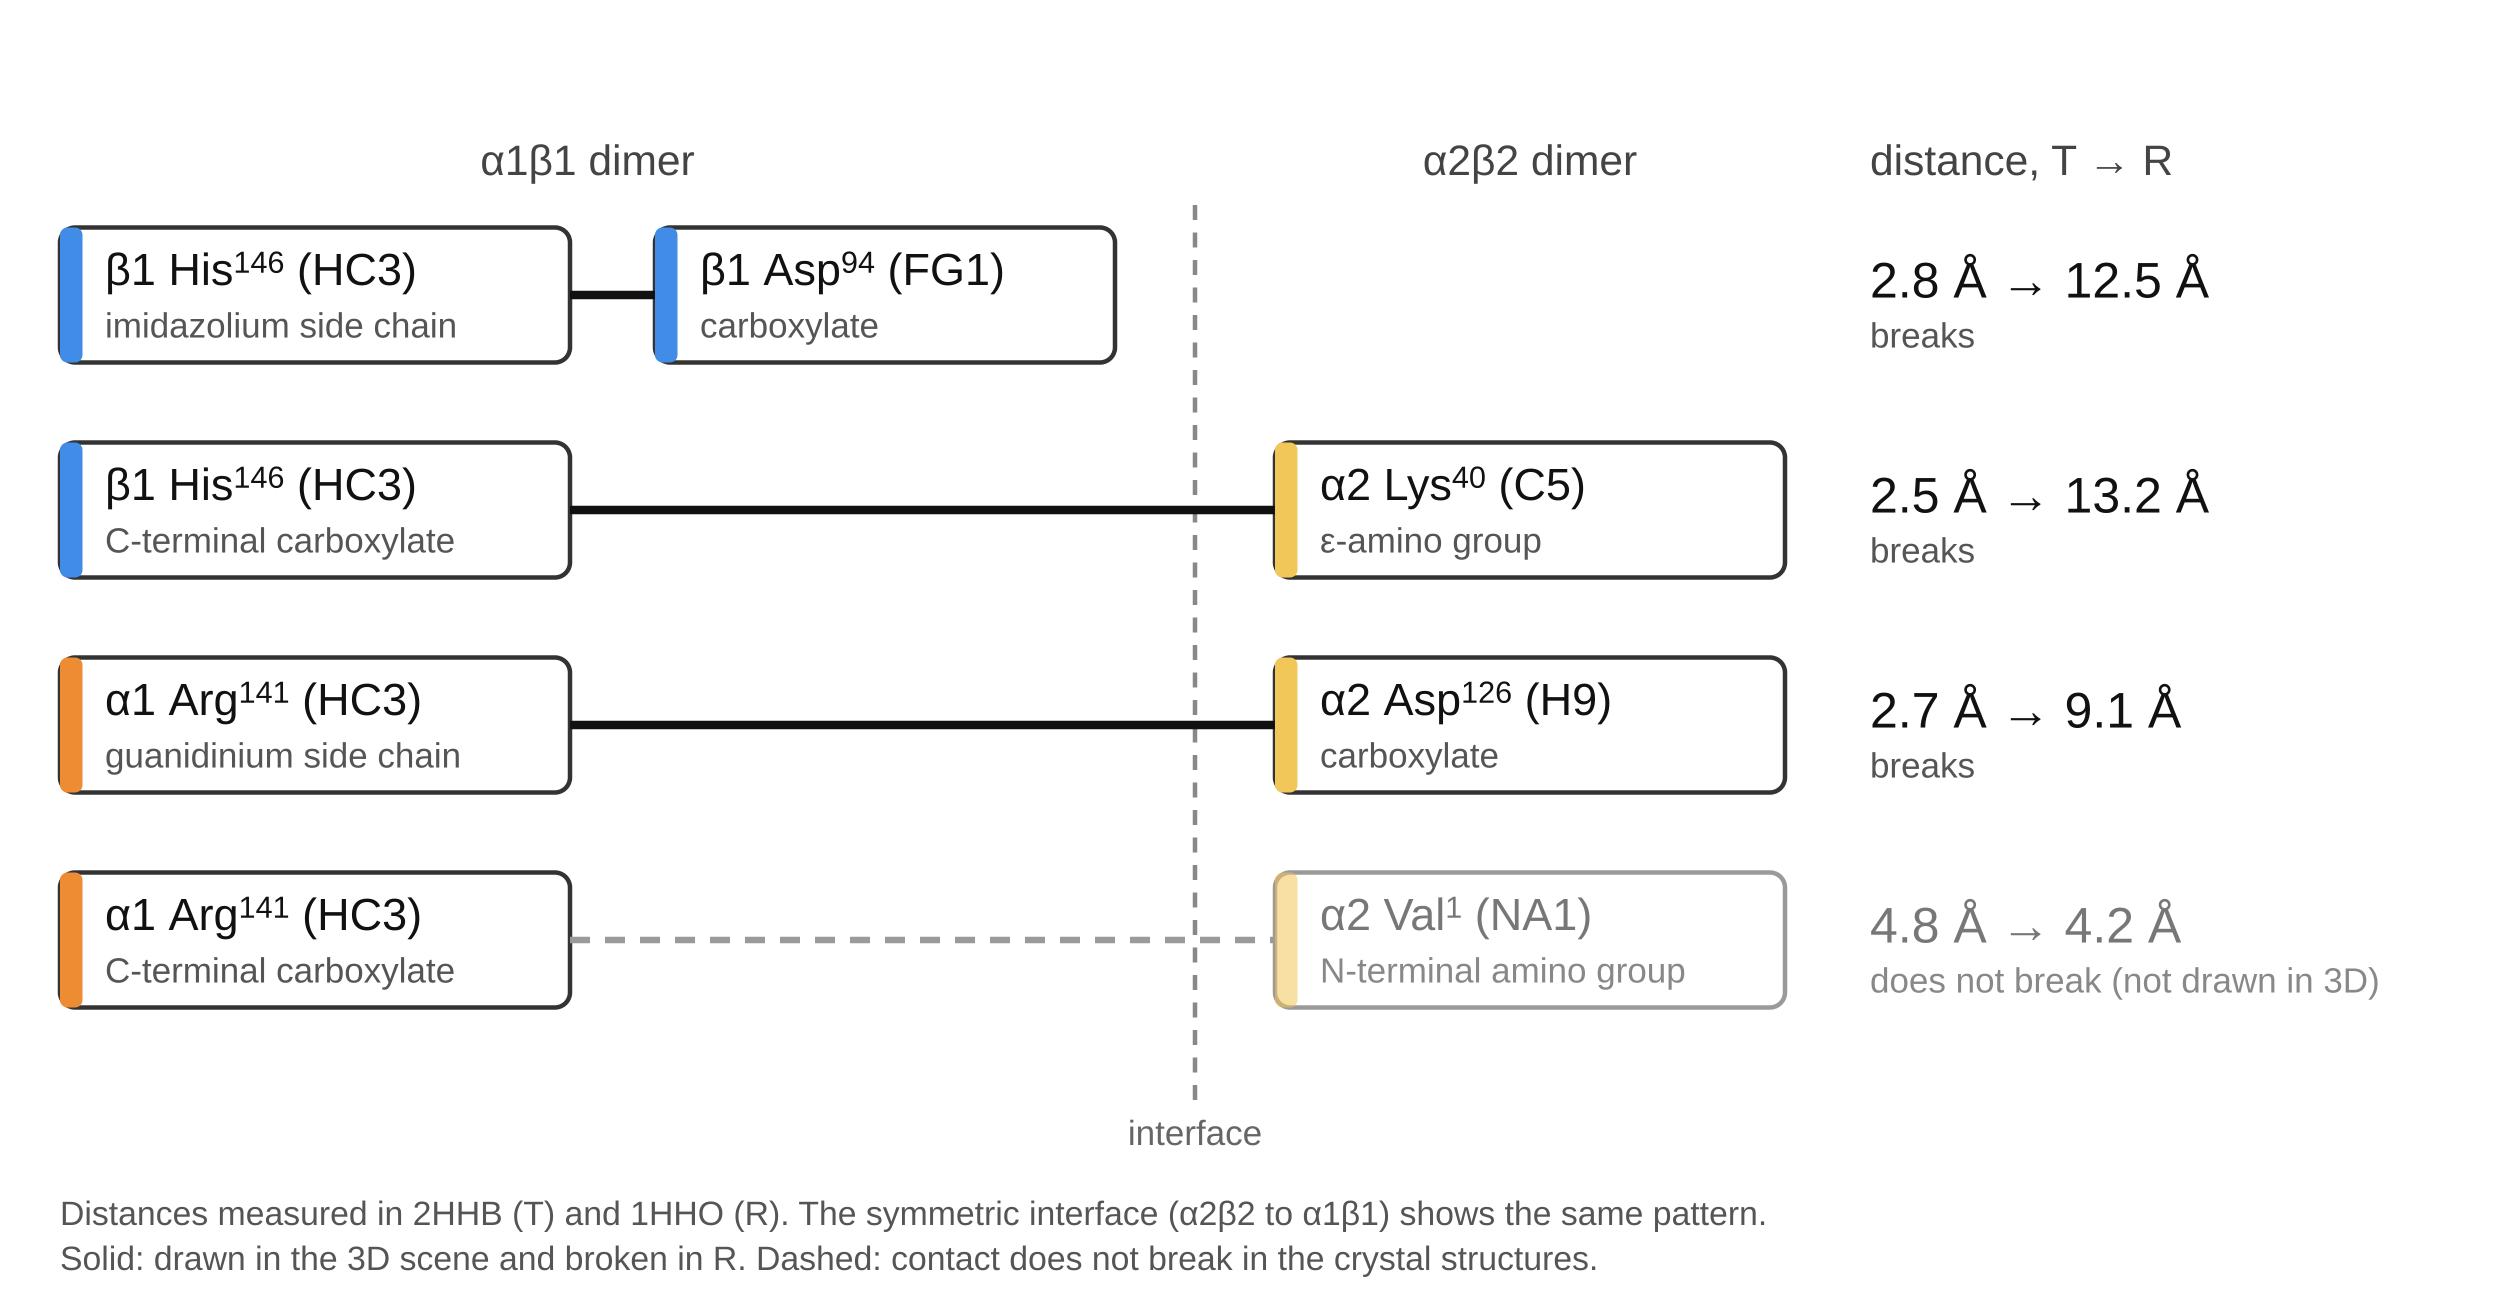
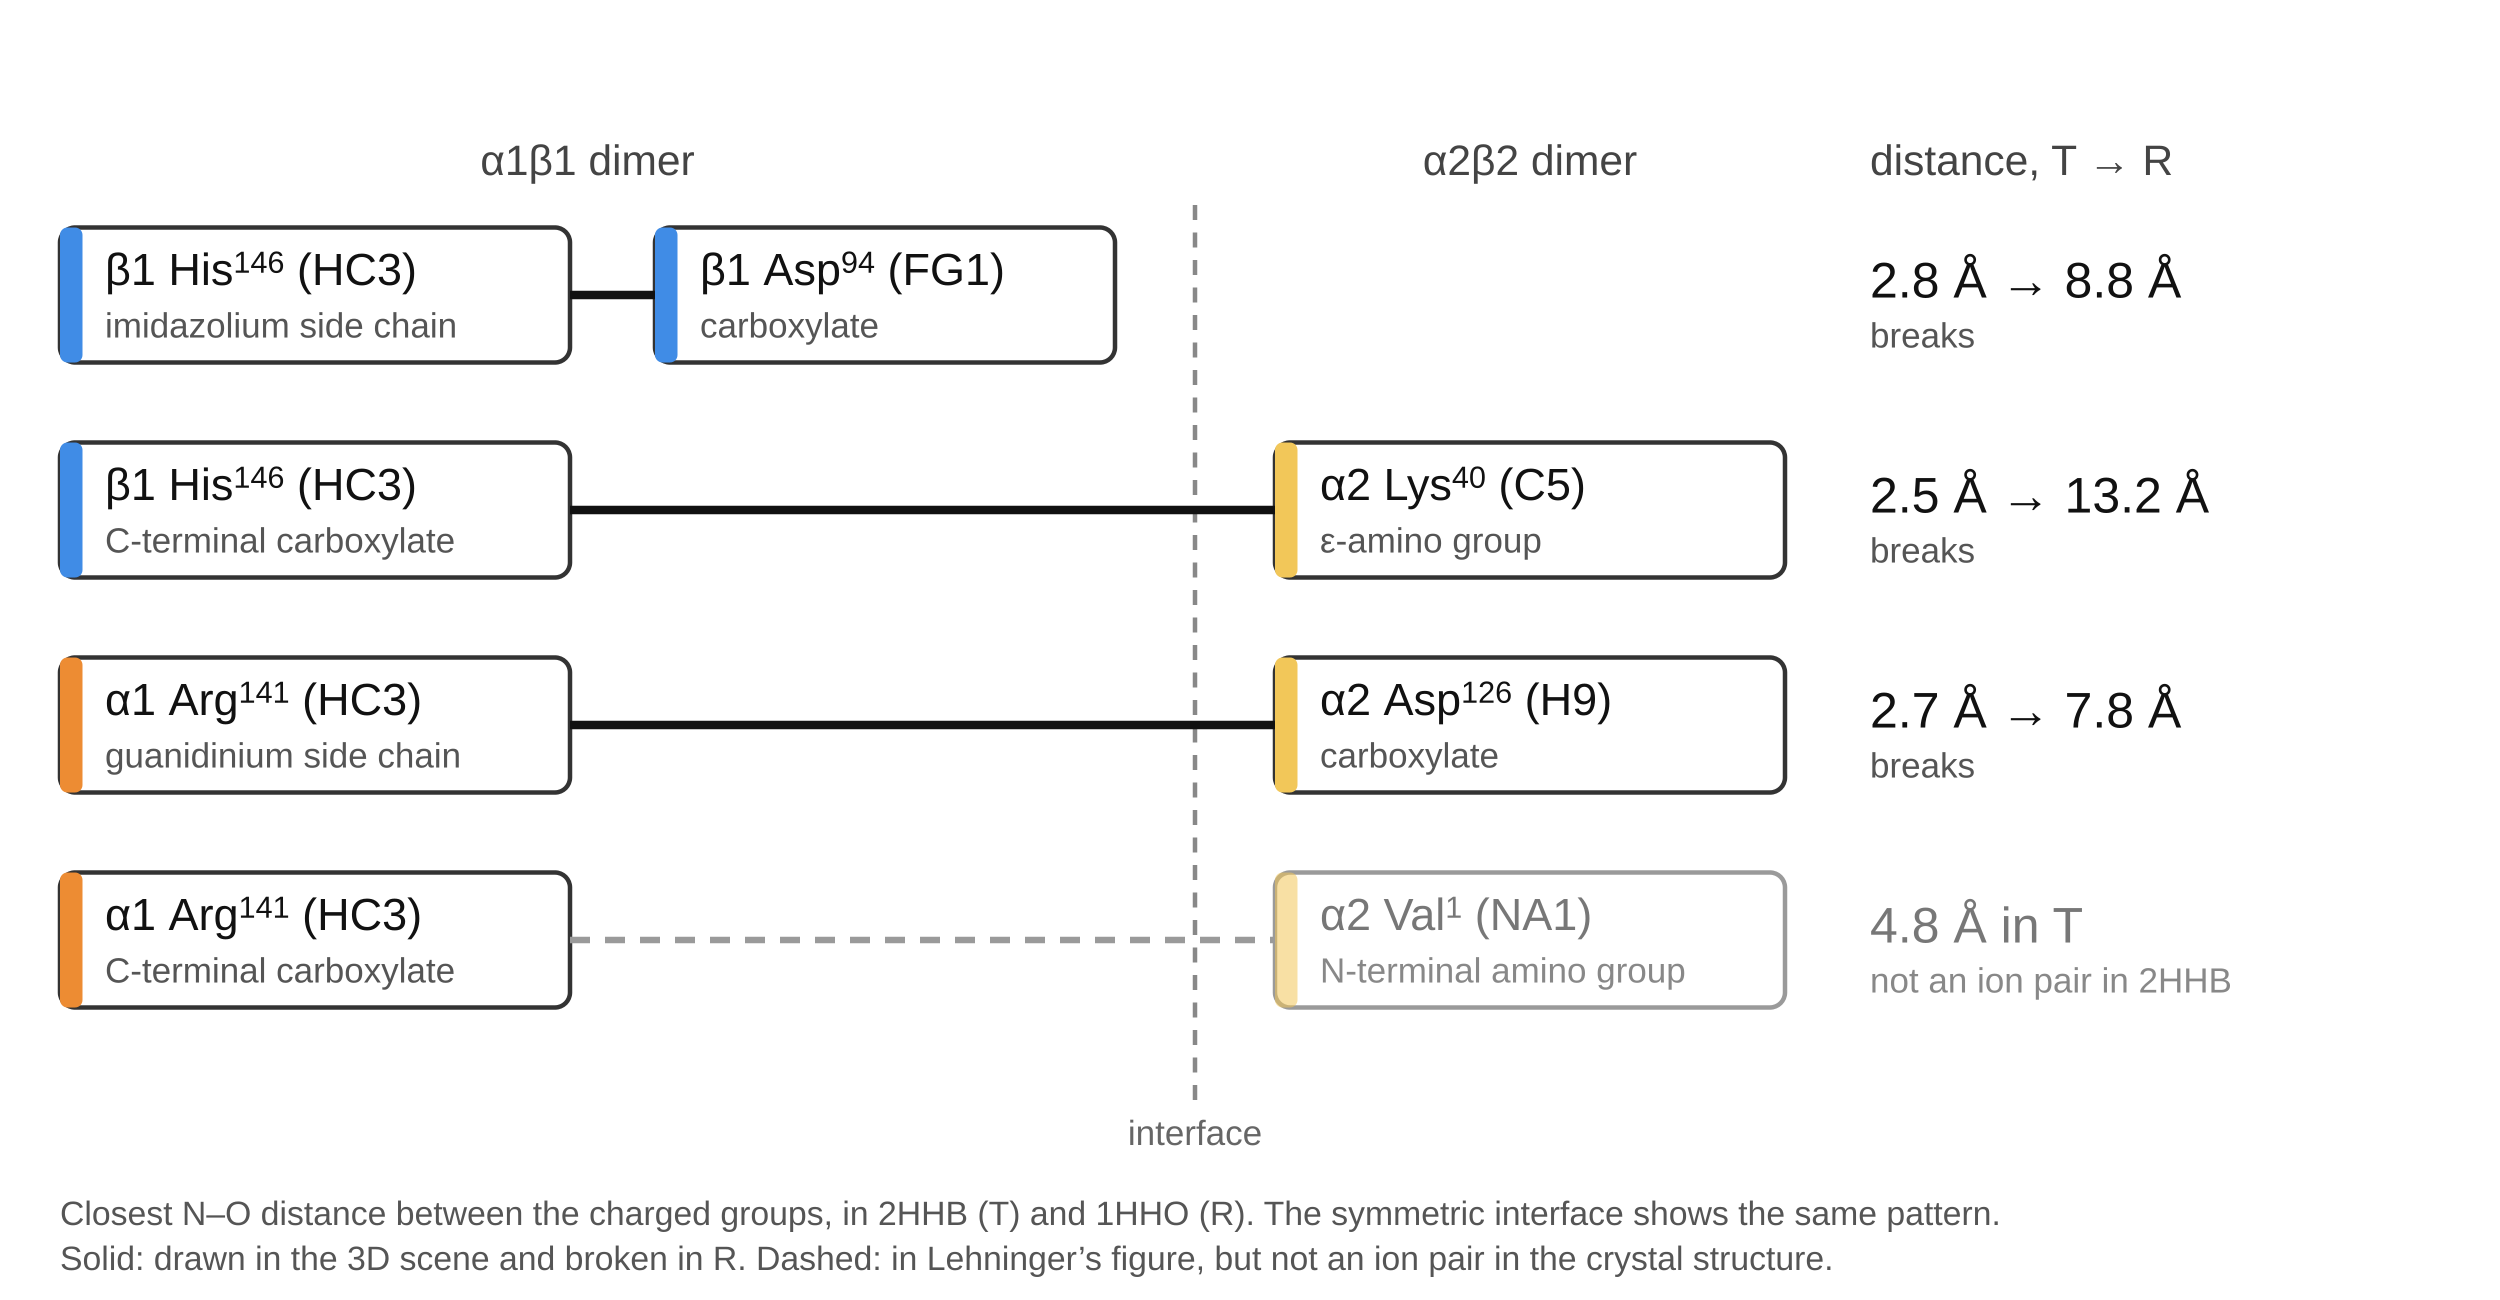
<svg xmlns="http://www.w3.org/2000/svg" viewBox="0 0 1000 520" width="1000" height="520" font-family="Arial, Helvetica, 'Liberation Sans', sans-serif">
  <rect x="0" y="0" width="1000" height="520" fill="#ffffff" />
  <text x="235.0" y="70" font-size="17" text-anchor="middle" fill="#444">α1β1 dimer</text>
  <text x="612.0" y="70" font-size="17" text-anchor="middle" fill="#444">α2β2 dimer</text>
  <text x="748" y="70" font-size="17" fill="#444">distance, T → R</text>
  <line x1="478" y1="82" x2="478" y2="442" stroke="#888" stroke-width="1.8" stroke-dasharray="6,5" />
  <text x="478" y="458" font-size="14" text-anchor="middle" fill="#666">interface</text>
  <rect x="24" y="91.0" width="204" height="54" rx="6" fill="#fff" stroke="#333" stroke-width="1.8" />
  <rect x="24" y="91.0" width="9" height="54" rx="3" fill="#408CE6" opacity="1" />
  <text x="42" y="114" font-size="18" fill="#111">β1 His<tspan baseline-shift="super" font-size="68%">146</tspan> (HC3)</text>
  <text x="42" y="135" font-size="14" fill="#555">imidazolium side chain</text>
  <rect x="262" y="91.0" width="184" height="54" rx="6" fill="#fff" stroke="#333" stroke-width="1.8" />
  <rect x="262" y="91.0" width="9" height="54" rx="3" fill="#408CE6" opacity="1" />
  <text x="280" y="114" font-size="18" fill="#111">β1 Asp<tspan baseline-shift="super" font-size="68%">94</tspan> (FG1)</text>
  <text x="280" y="135" font-size="14" fill="#555">carboxylate</text>
  <line x1="228" y1="118" x2="262" y2="118" stroke="#111" stroke-width="3.4" />
-   <text x="748" y="119" font-size="20" fill="#111">2.8 Å → 12.5 Å</text>
+   <text x="748" y="119" font-size="20" fill="#111">2.8 Å → 8.8 Å</text>
  <text x="748" y="139" font-size="14" fill="#555">breaks</text>
  <rect x="24" y="177.0" width="204" height="54" rx="6" fill="#fff" stroke="#333" stroke-width="1.8" />
  <rect x="24" y="177.0" width="9" height="54" rx="3" fill="#408CE6" opacity="1" />
  <text x="42" y="200" font-size="18" fill="#111">β1 His<tspan baseline-shift="super" font-size="68%">146</tspan> (HC3)</text>
  <text x="42" y="221" font-size="14" fill="#555">C-terminal carboxylate</text>
  <rect x="510" y="177.0" width="204" height="54" rx="6" fill="#fff" stroke="#333" stroke-width="1.8" />
  <rect x="510" y="177.0" width="9" height="54" rx="3" fill="#F2C759" opacity="1" />
  <text x="528" y="200" font-size="18" fill="#111">α2 Lys<tspan baseline-shift="super" font-size="68%">40</tspan> (C5)</text>
  <text x="528" y="221" font-size="14" fill="#555">ε-amino group</text>
  <line x1="228" y1="204" x2="510" y2="204" stroke="#111" stroke-width="3.4" />
  <text x="748" y="205" font-size="20" fill="#111">2.5 Å → 13.2 Å</text>
  <text x="748" y="225" font-size="14" fill="#555">breaks</text>
  <rect x="24" y="263.0" width="204" height="54" rx="6" fill="#fff" stroke="#333" stroke-width="1.8" />
  <rect x="24" y="263.0" width="9" height="54" rx="3" fill="#ED8C33" opacity="1" />
  <text x="42" y="286" font-size="18" fill="#111">α1 Arg<tspan baseline-shift="super" font-size="68%">141</tspan> (HC3)</text>
  <text x="42" y="307" font-size="14" fill="#555">guanidinium side chain</text>
  <rect x="510" y="263.0" width="204" height="54" rx="6" fill="#fff" stroke="#333" stroke-width="1.8" />
  <rect x="510" y="263.0" width="9" height="54" rx="3" fill="#F2C759" opacity="1" />
  <text x="528" y="286" font-size="18" fill="#111">α2 Asp<tspan baseline-shift="super" font-size="68%">126</tspan> (H9)</text>
  <text x="528" y="307" font-size="14" fill="#555">carboxylate</text>
  <line x1="228" y1="290" x2="510" y2="290" stroke="#111" stroke-width="3.4" />
-   <text x="748" y="291" font-size="20" fill="#111">2.7 Å → 9.1 Å</text>
+   <text x="748" y="291" font-size="20" fill="#111">2.7 Å → 7.8 Å</text>
  <text x="748" y="311" font-size="14" fill="#555">breaks</text>
  <rect x="24" y="349.0" width="204" height="54" rx="6" fill="#fff" stroke="#333" stroke-width="1.8" />
  <rect x="24" y="349.0" width="9" height="54" rx="3" fill="#ED8C33" opacity="1" />
  <text x="42" y="372" font-size="18" fill="#111">α1 Arg<tspan baseline-shift="super" font-size="68%">141</tspan> (HC3)</text>
  <text x="42" y="393" font-size="14" fill="#555">C-terminal carboxylate</text>
  <rect x="510" y="349.0" width="204" height="54" rx="6" fill="#fff" stroke="#9a9a9a" stroke-width="1.8" />
  <rect x="510" y="349.0" width="9" height="54" rx="3" fill="#F2C759" opacity="0.55" />
  <text x="528" y="372" font-size="18" fill="#777">α2 Val<tspan baseline-shift="super" font-size="68%">1</tspan> (NA1)</text>
  <text x="528" y="393" font-size="14" fill="#888">N-terminal amino group</text>
  <line x1="228" y1="376" x2="510" y2="376" stroke="#9a9a9a" stroke-width="2.6" stroke-dasharray="8,6" />
-   <text x="748" y="377" font-size="20" fill="#777">4.8 Å → 4.2 Å</text>
-   <text x="748" y="397" font-size="14" fill="#888">does not break (not drawn in 3D)</text>
-   <text x="24" y="490" font-size="13.5" fill="#555">Distances measured in 2HHB (T) and 1HHO (R). The symmetric interface (α2β2 to α1β1) shows the same pattern.</text>
-   <text x="24" y="508" font-size="13.5" fill="#555">Solid: drawn in the 3D scene and broken in R. Dashed: contact does not break in the crystal structures.</text>
+   <text x="748" y="377" font-size="20" fill="#777">4.8 Å in T</text>
+   <text x="748" y="397" font-size="14" fill="#888">not an ion pair in 2HHB</text>
+   <text x="24" y="490" font-size="13.5" fill="#555">Closest N–O distance between the charged groups, in 2HHB (T) and 1HHO (R). The symmetric interface shows the same pattern.</text>
+   <text x="24" y="508" font-size="13.5" fill="#555">Solid: drawn in the 3D scene and broken in R. Dashed: in Lehninger’s figure, but not an ion pair in the crystal structure.</text>
</svg>
